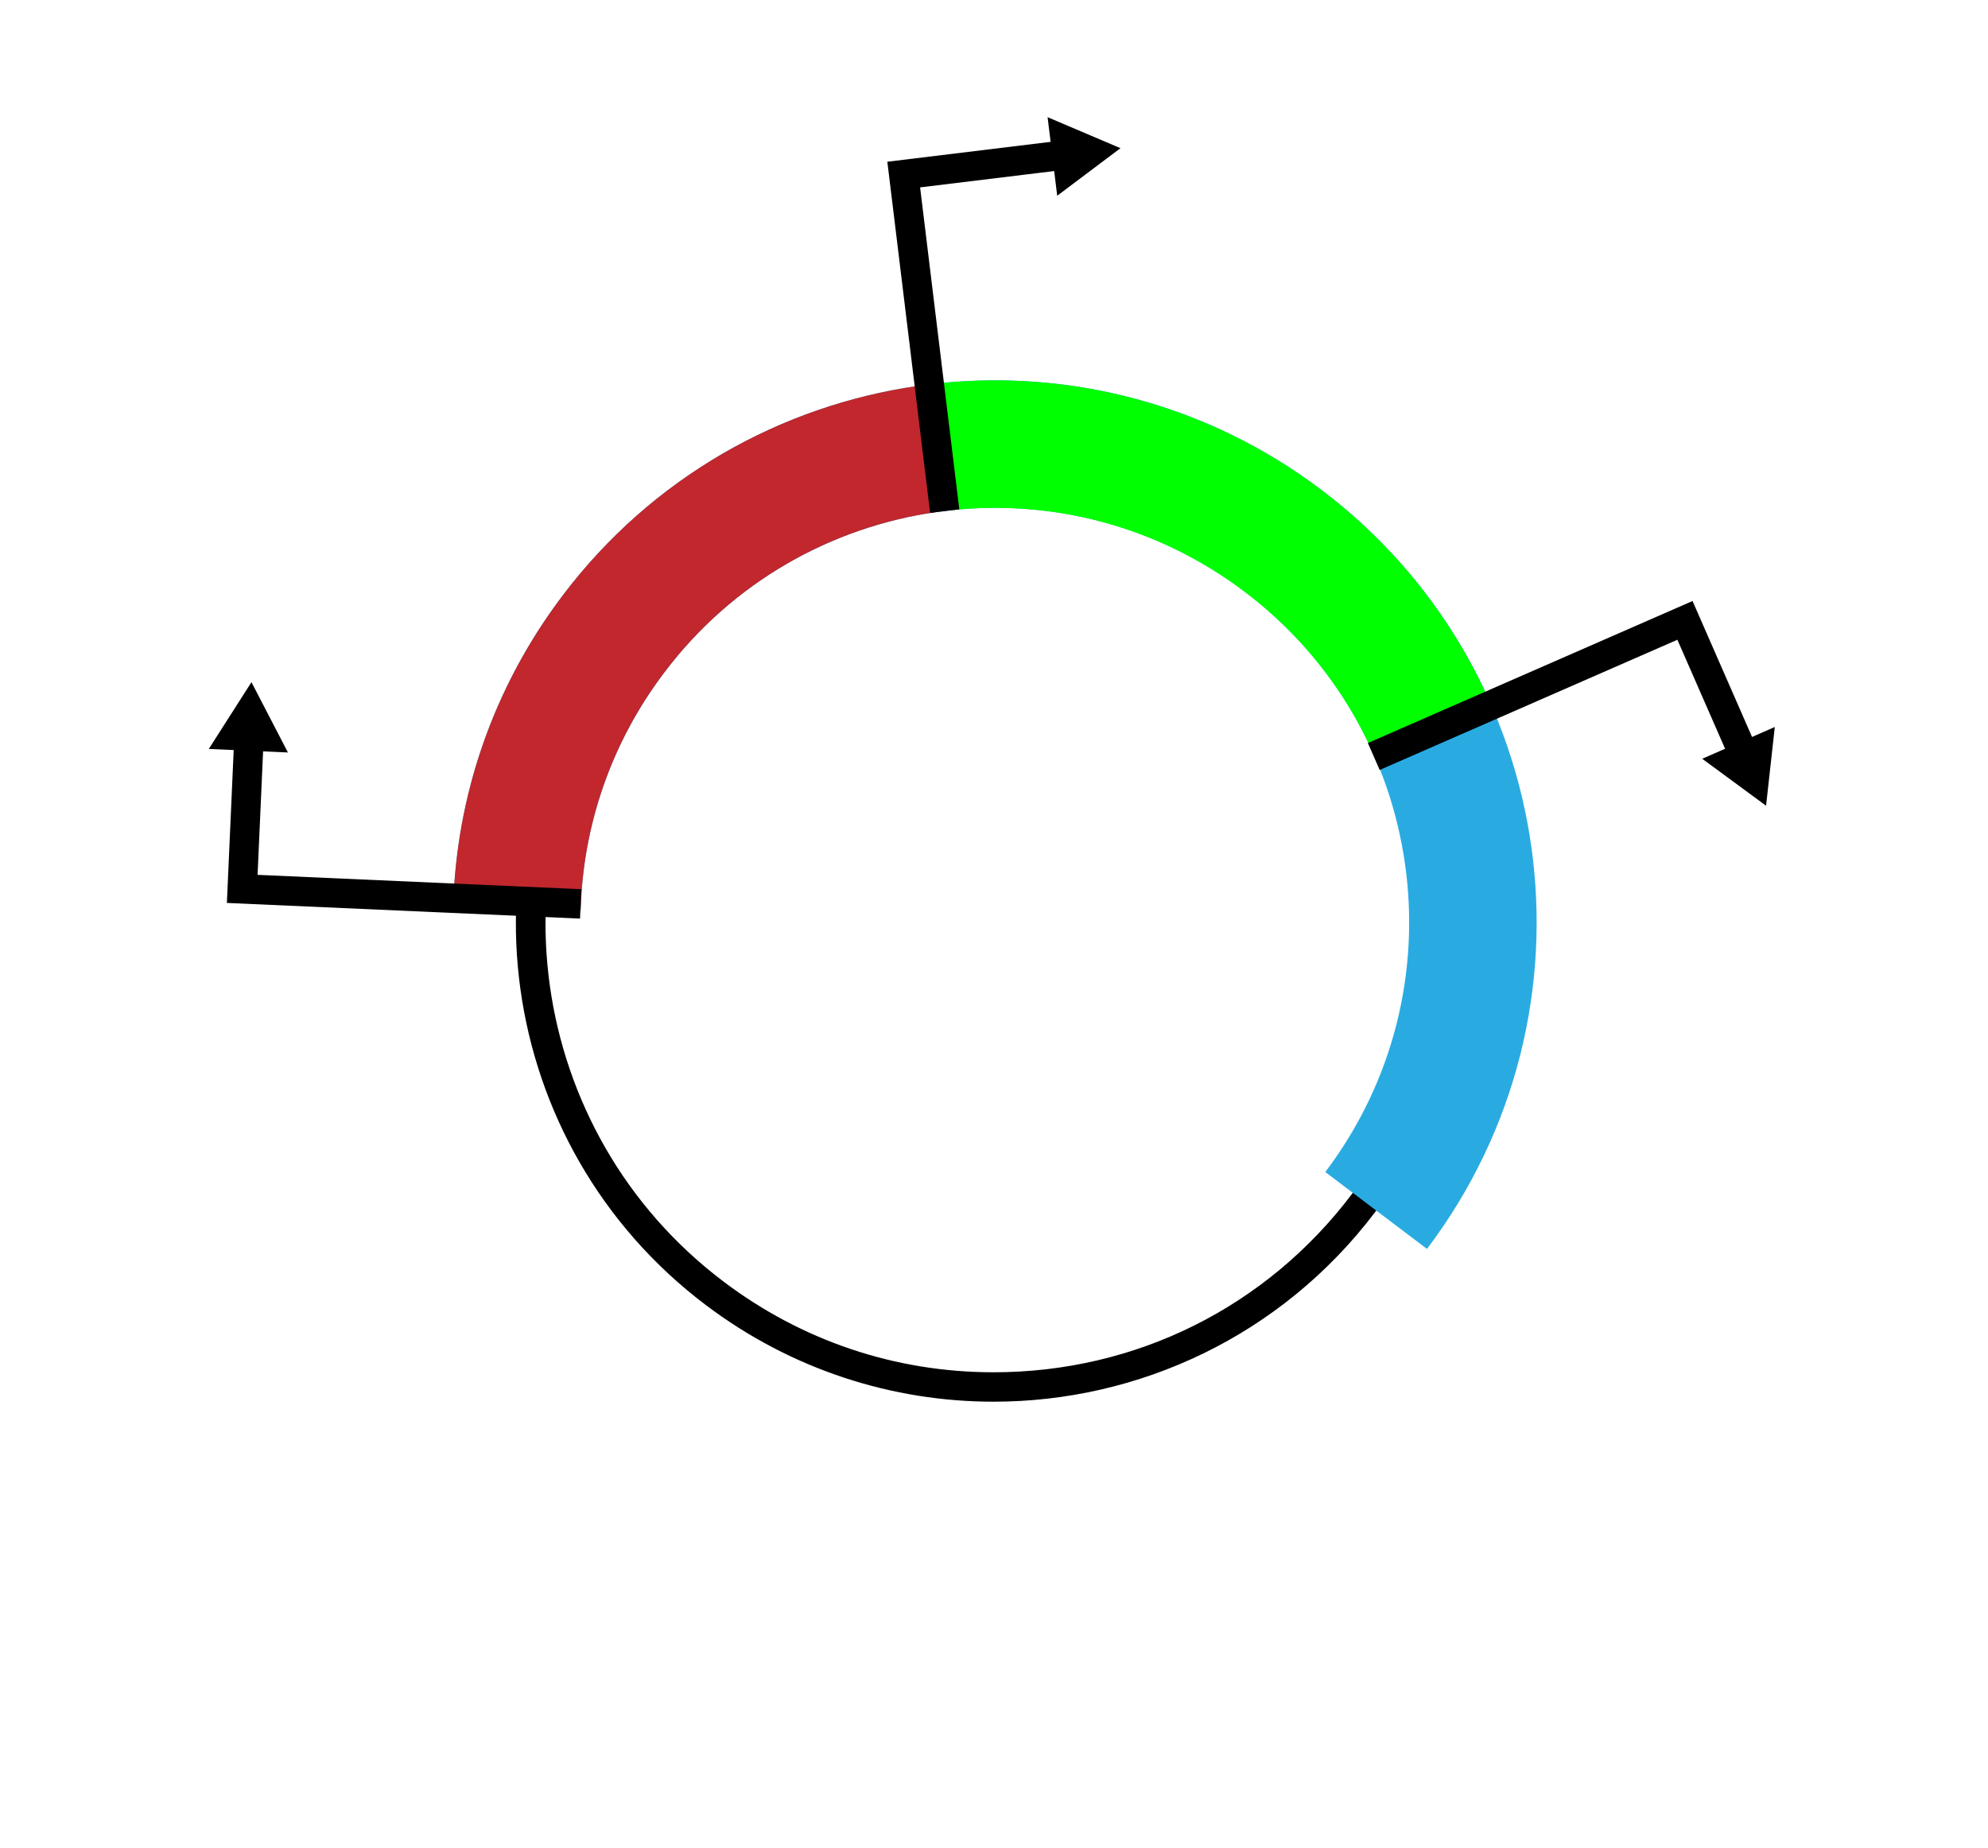
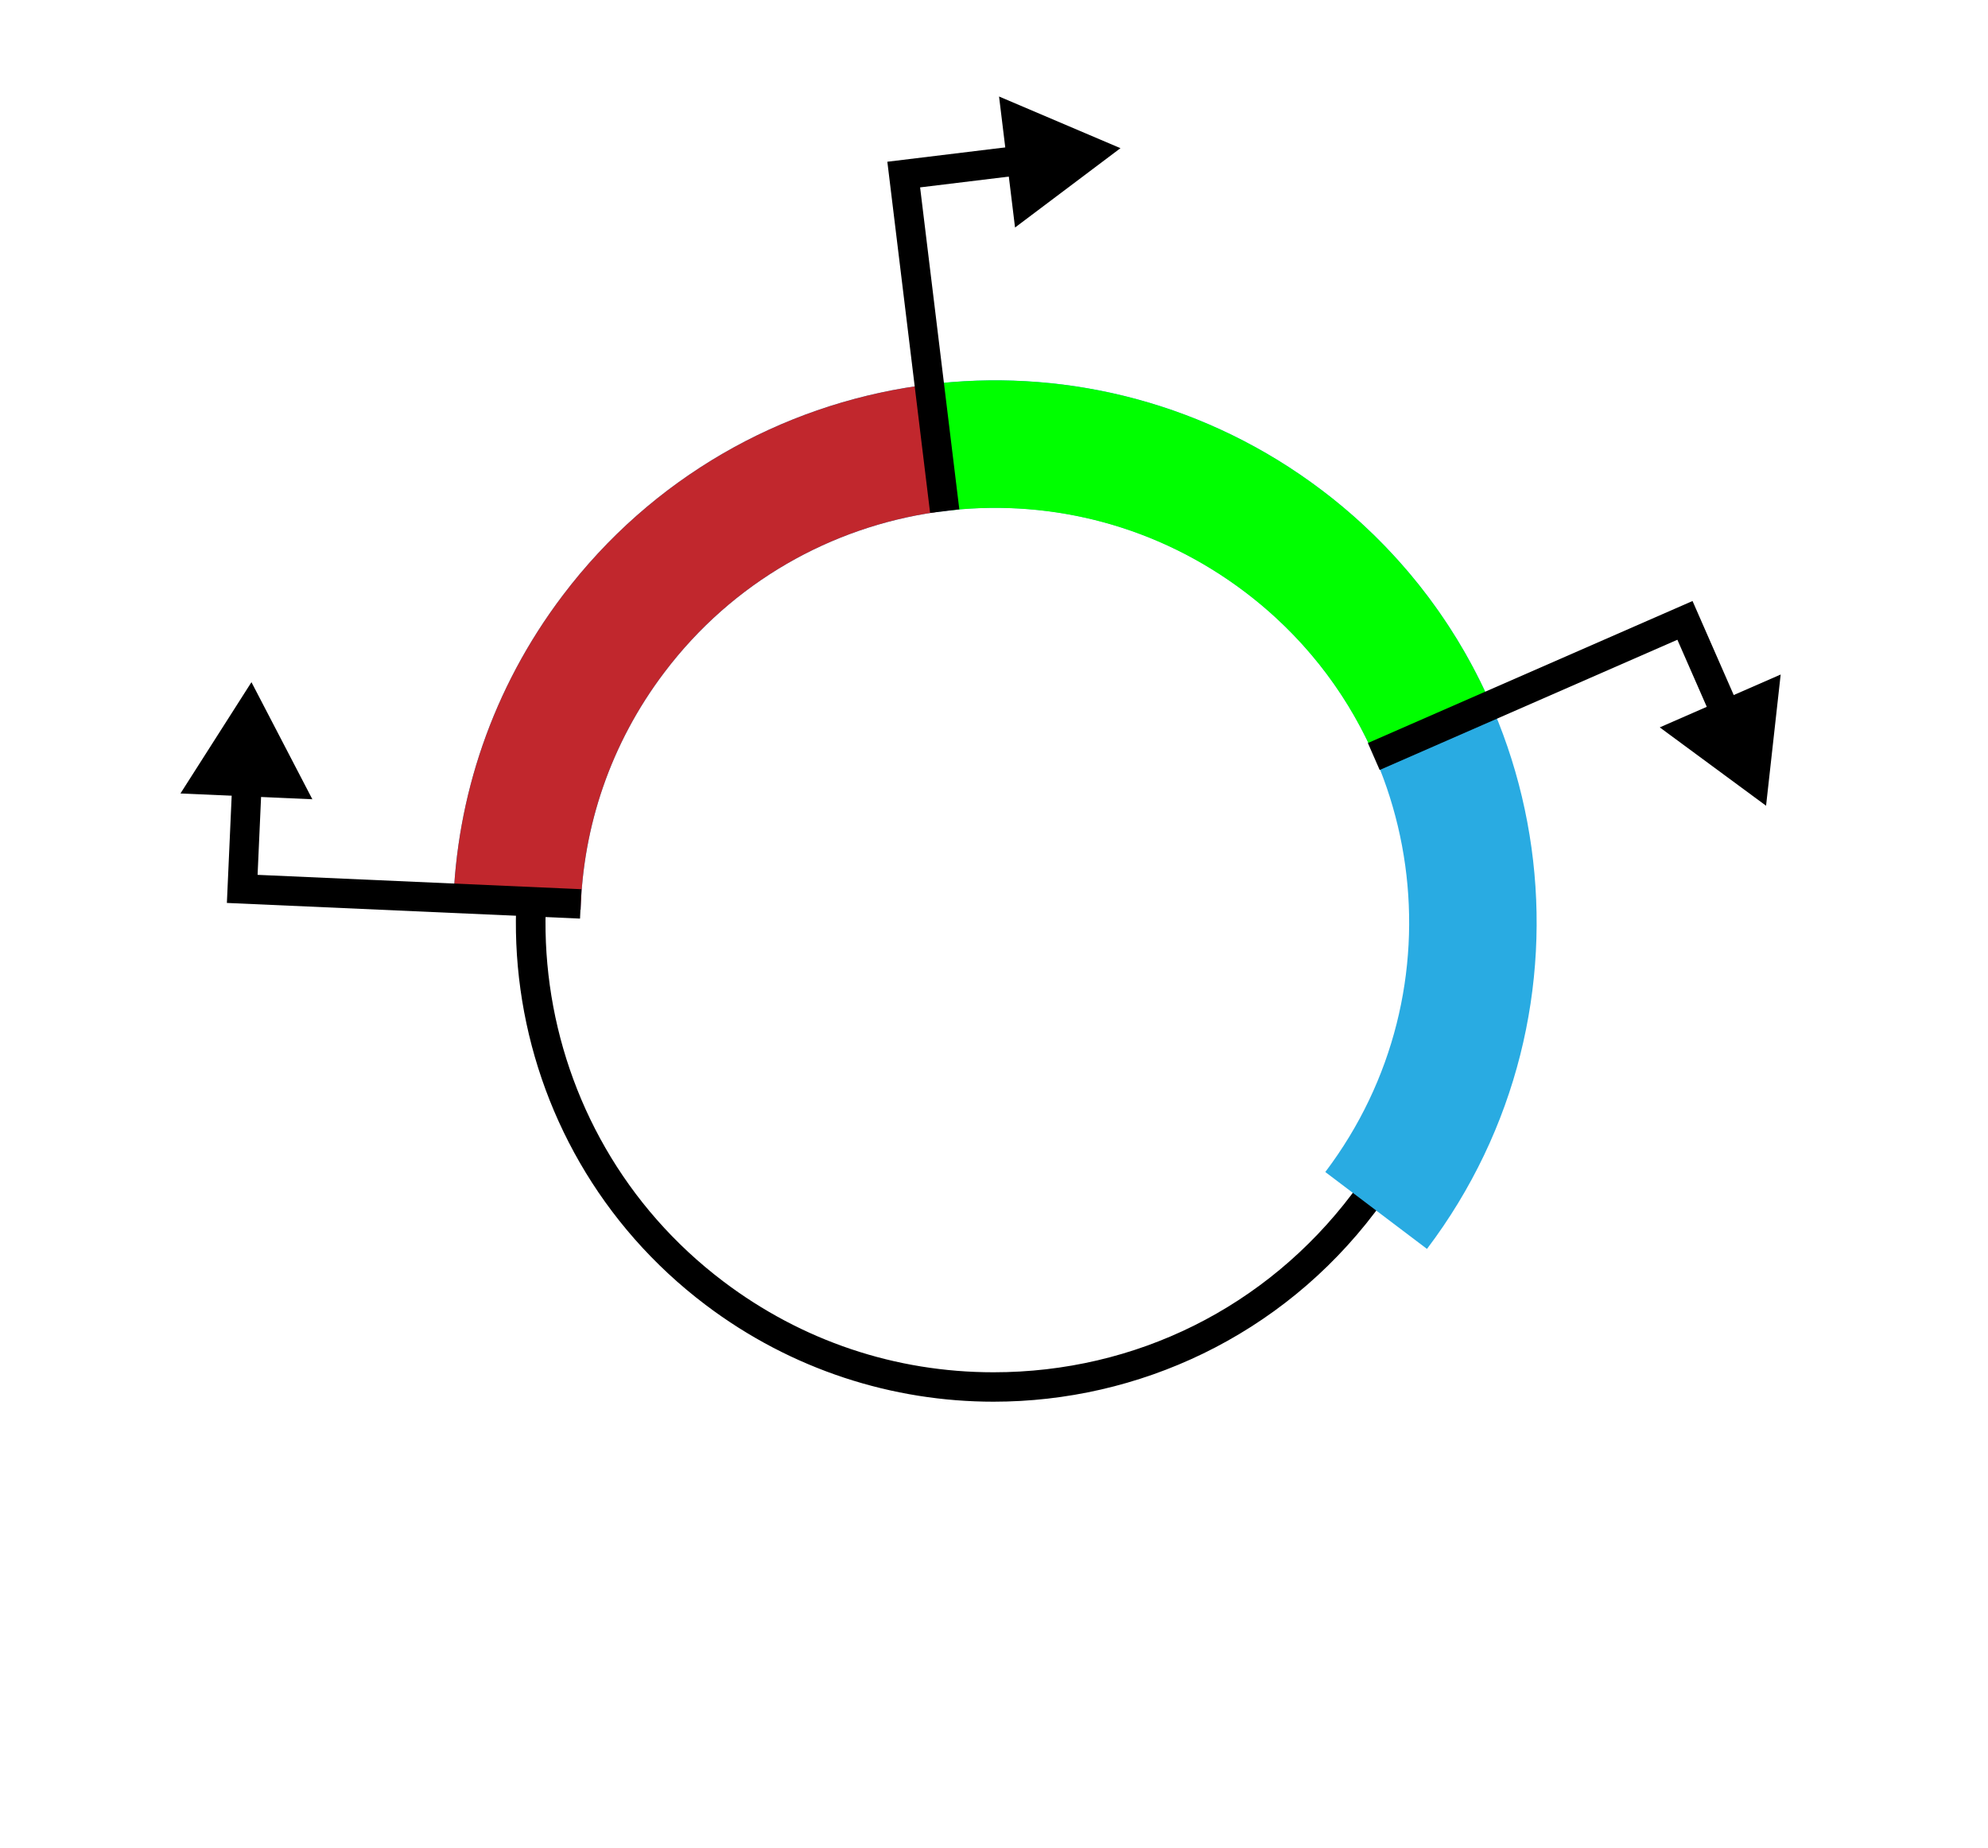
<svg xmlns="http://www.w3.org/2000/svg" id="Layer_1" version="1.1" viewBox="0 0 202.71 188.36">
  <defs>
    <style>
      .st0 {
        stroke: #c1272d;
      }

      .st0, .st1, .st2 {
        stroke-width: 13px;
      }

      .st0, .st1, .st2, .st3 {
        fill: none;
        stroke-miterlimit: 10;
      }

      .st1 {
        stroke: #29abe2;
      }

      .st2 {
        stroke: lime;
      }

      .st3 {
        stroke: #000;
        stroke-width: 3px;
      }
    </style>
  </defs>
  <path d="M101.39,45.43v3s0,0,0,0c10.01,0,19.54,3.2,27.55,9.26,20.12,15.21,24.11,43.96,8.9,64.08-8.73,11.54-22.04,18.16-36.53,18.16-10.01,0-19.54-3.2-27.55-9.26-20.12-15.21-24.11-43.96-8.9-64.08,8.73-11.54,22.04-18.16,36.53-18.16v-3M101.39,45.43c-14.75,0-29.33,6.67-38.92,19.35-16.24,21.47-11.99,52.05,9.48,68.28,8.8,6.65,19.12,9.87,29.36,9.87,14.75,0,29.33-6.67,38.92-19.35,16.24-21.47,11.99-52.05-9.48-68.28-8.8-6.65-19.12-9.87-29.36-9.87h0Z" />
  <path class="st1" d="M52.71,92.58c.28-9.77,3.5-19.55,9.85-27.94,8.06-10.66,19.66-17.08,31.92-18.85.26-.04.52-.07.78-.11.39-.05.78-.1,1.17-.14,11.84-1.23,24.16,1.86,34.41,9.61,21.47,16.24,25.72,46.81,9.48,68.28" />
  <path class="st2" d="M96.43,45.55c11.84-1.23,24.16,1.86,34.41,9.61,6.68,5.05,11.69,11.48,14.93,18.6" />
  <path class="st0" d="M52.71,92.58c.28-9.77,3.5-19.55,9.85-27.94,8.06-10.66,19.66-17.08,31.92-18.85" />
  <g>
-     <polyline class="st3" points="59.21 92.17 24.7 90.64 25.38 75.37" />
-     <polygon points="29.36 76.73 25.64 69.56 21.29 76.37 29.36 76.73" />
+     <polyline class="st3" points="59.21 92.17 24.7 90.64 25.21 79.24" />
+     <polygon points="31.85 81.5 25.64 69.56 18.4 80.91 31.85 81.5" />
  </g>
  <g>
-     <polyline class="st3" points="96.33 52.12 92.15 17.8 108.48 15.81" />
-     <polygon points="107.8 19.96 114.25 15.11 106.82 11.95 107.8 19.96" />
+     <polyline class="st3" points="96.33 52.12 92.15 17.8 104.64 16.28" />
+     <polygon points="103.5 23.2 114.25 15.11 101.87 9.84 103.5 23.2" />
  </g>
  <g>
-     <polyline class="st3" points="140.08 77.14 171.81 63.26 177.75 76.83" />
-     <polygon points="173.57 77.37 180.08 82.16 180.97 74.13 173.57 77.37" />
+     <polyline class="st3" points="140.08 77.14 171.81 63.26 176.2 73.28" />
+     <polygon points="169.24 74.17 180.08 82.16 181.57 68.78 169.24 74.17" />
  </g>
</svg>
